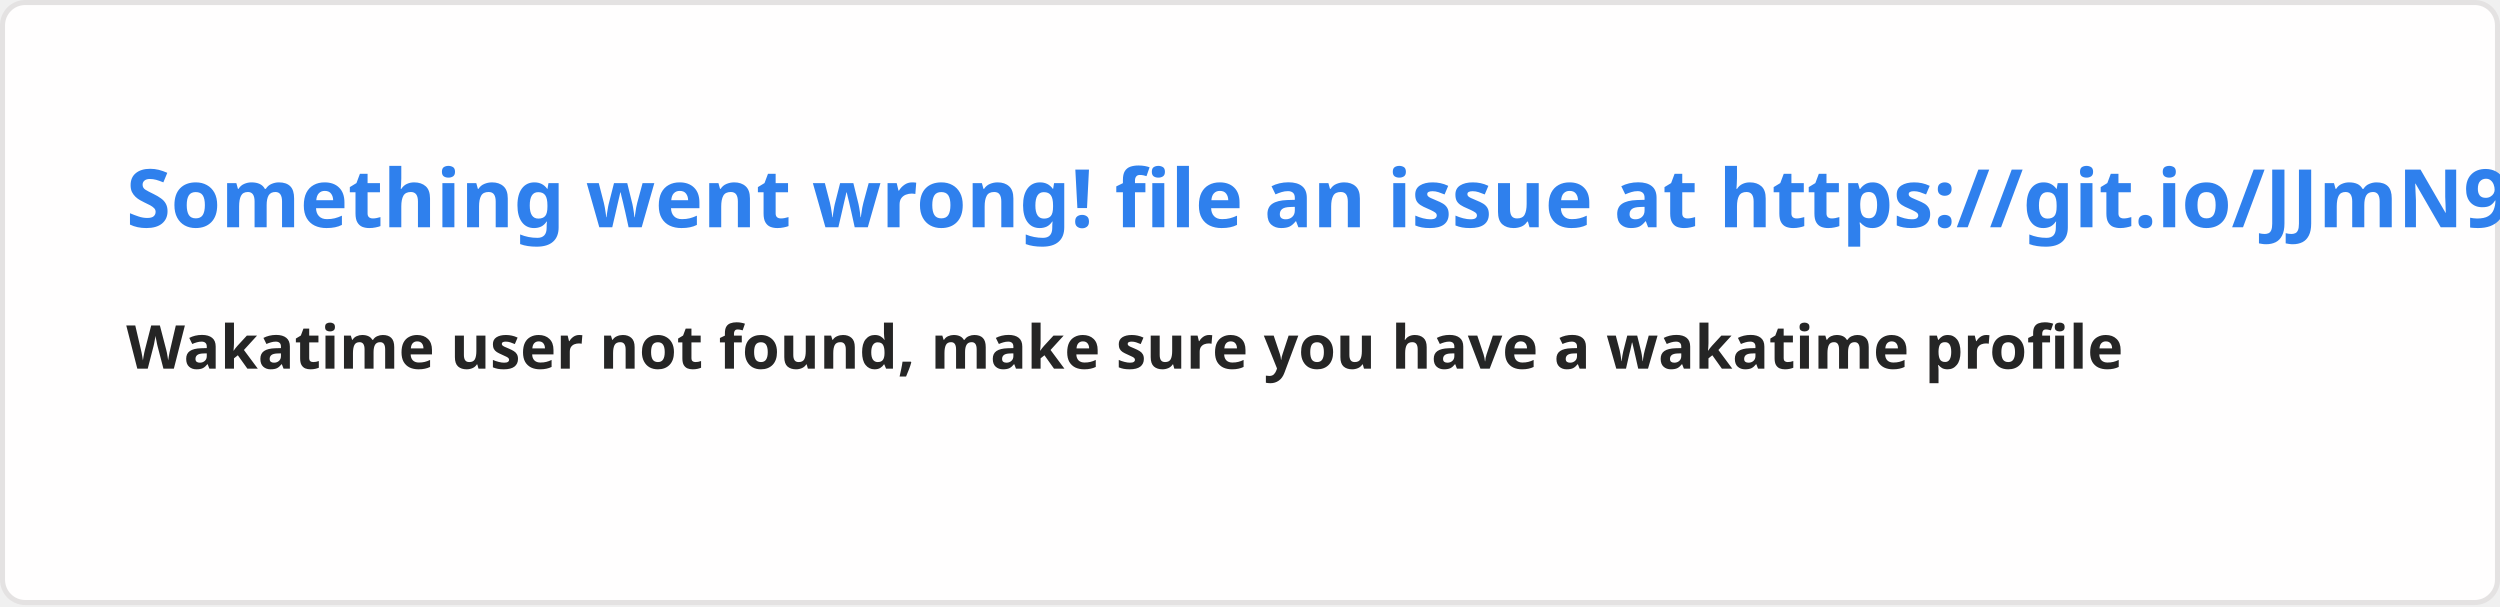
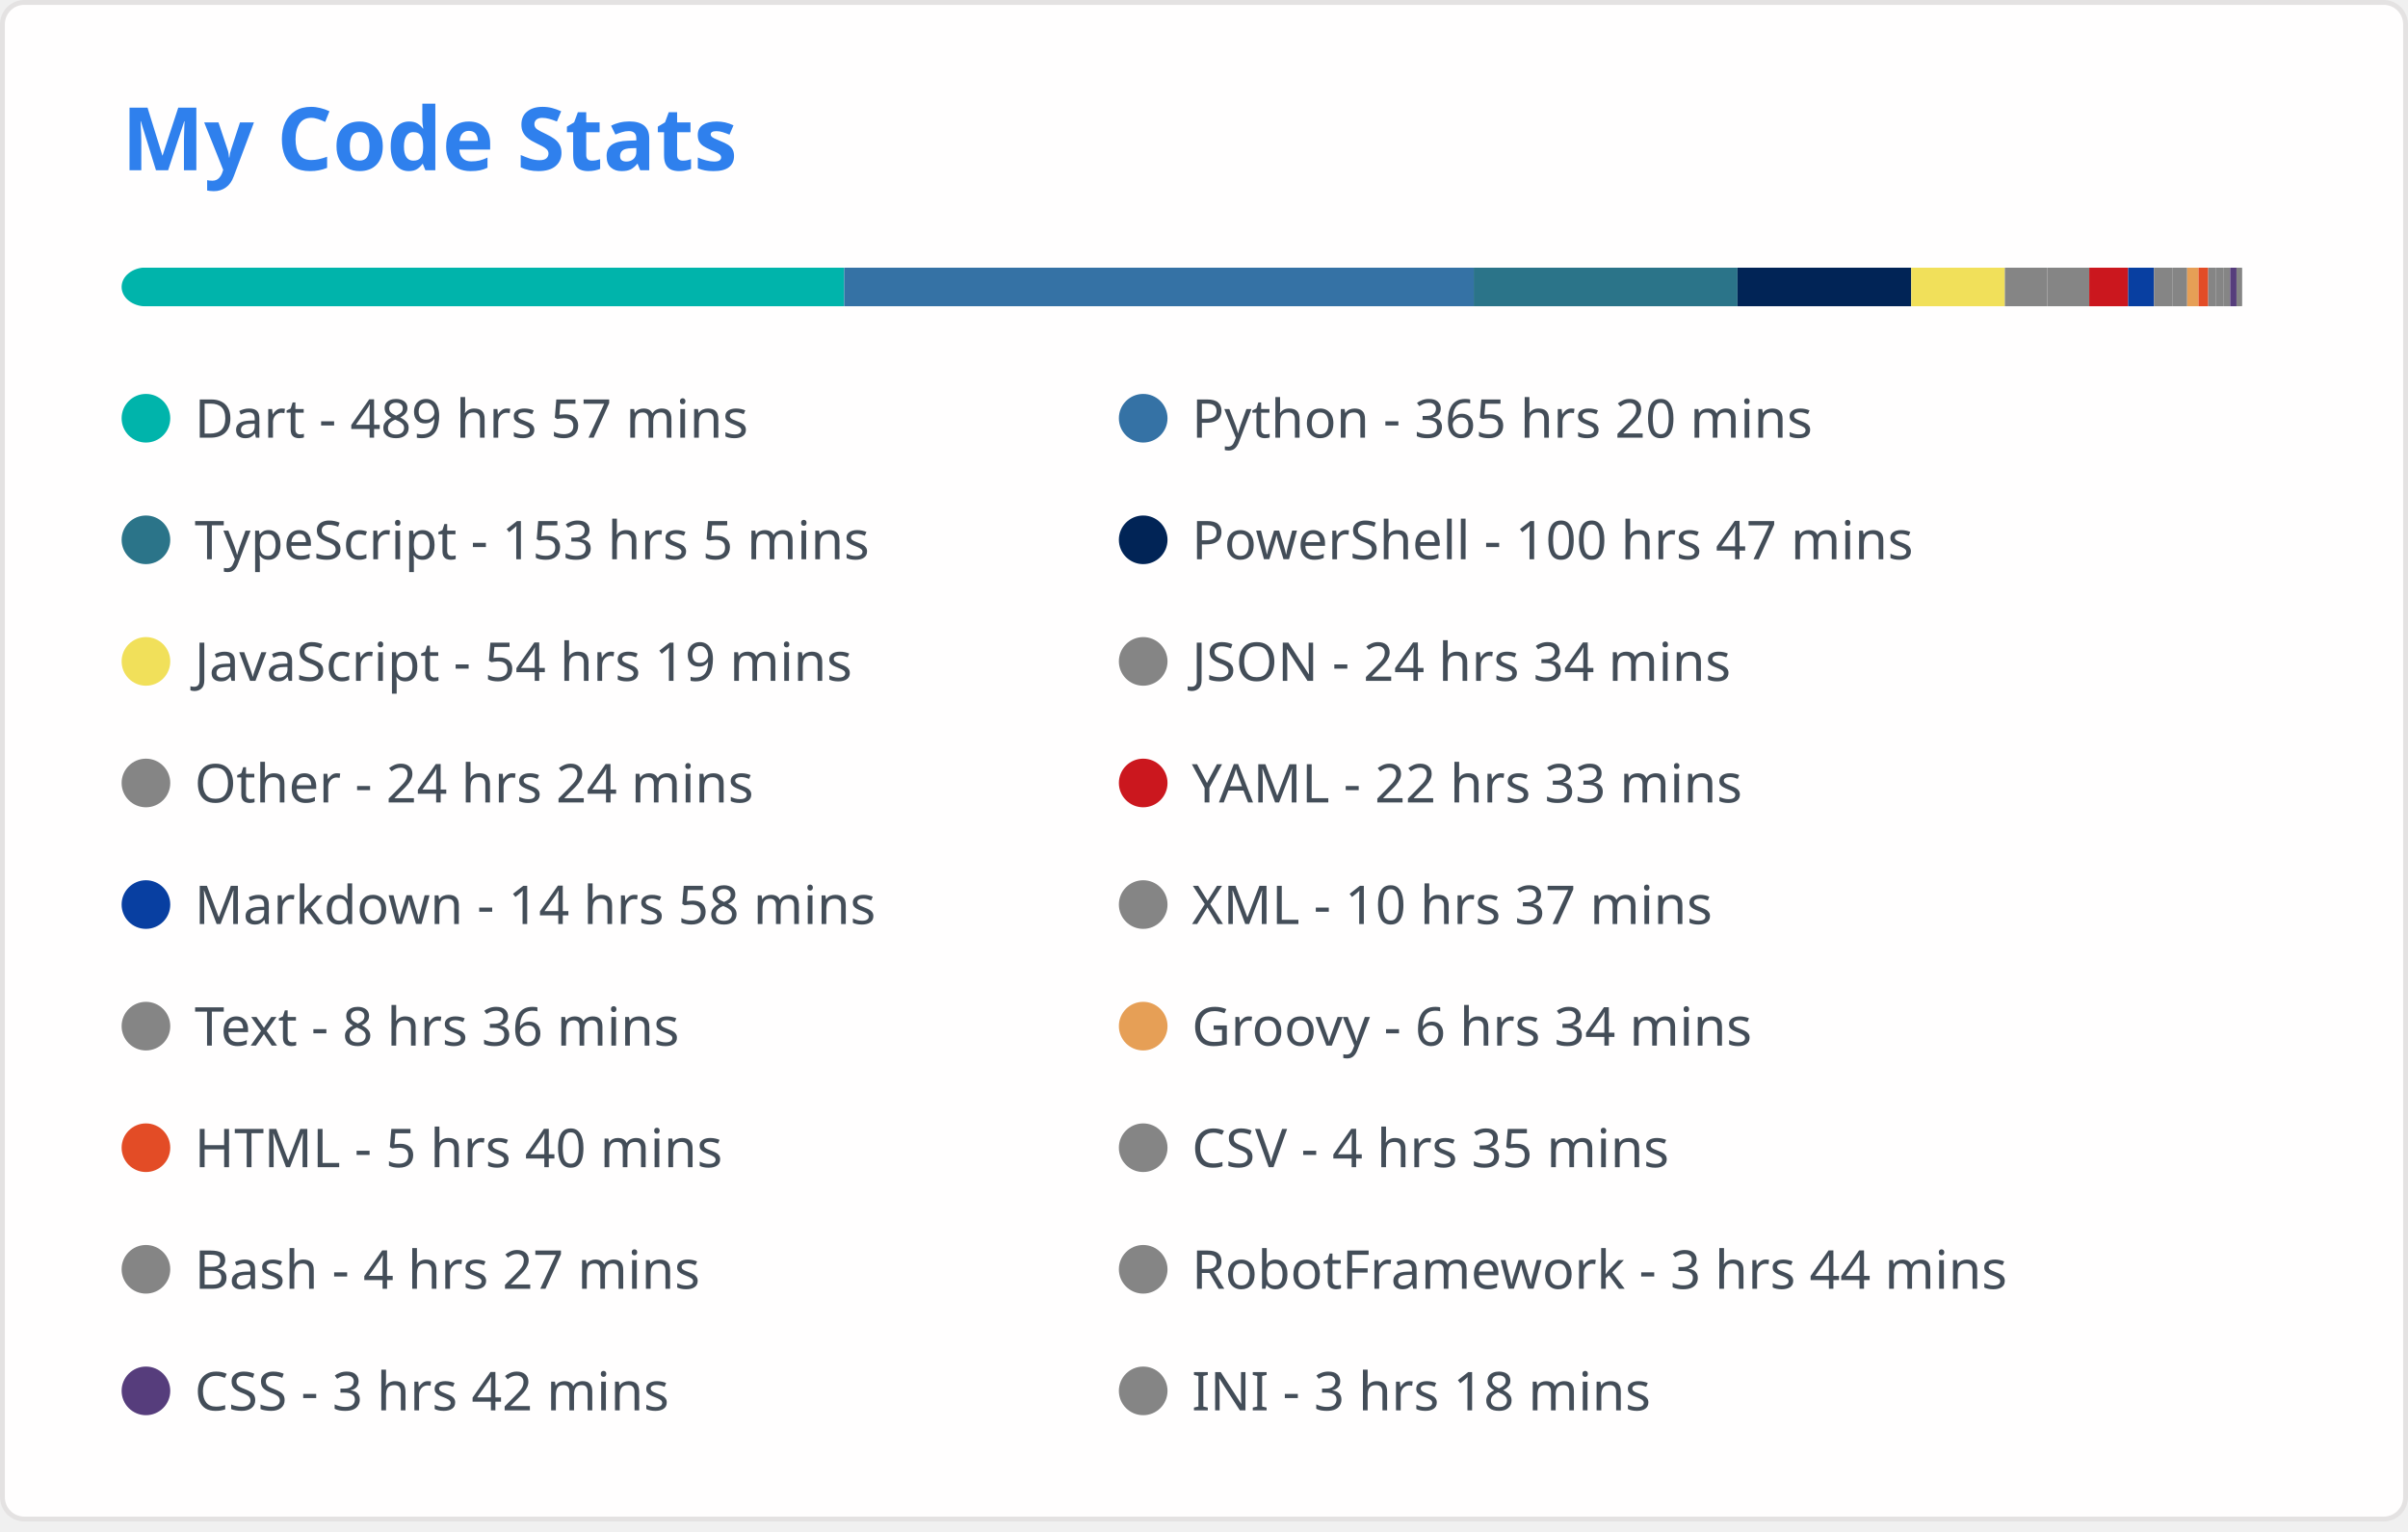
- <svg xmlns="http://www.w3.org/2000/svg" width="495" height="120" viewBox="0 0 495 120" fill="none">
+ <svg xmlns="http://www.w3.org/2000/svg" width="495" height="315" viewBox="0 0 495 315" fill="none">
  <style>
-     .text { font: 600 16px 'Segoe UI', Ubuntu, Sans-Serif; fill: #2F80ED }
-     .small { font: 600 12px 'Segoe UI', Ubuntu, Sans-Serif; fill: #252525 }
-     .gray { fill: #858585 }
-     </style>
-   <rect x="0.5" y="0.5" width="494" height="99%" rx="4.5" fill="#FFFEFE" stroke="#E4E2E2" />
-   <text x="25" y="45" class="text">Something went wrong! file an issue at https://git.io/JJmN9</text>
-   <text data-testid="message" x="25" y="55" class="text small">
-     <tspan x="25" dy="18">Wakatime user not found, make sure you have a wakatime profile</tspan>
-     <tspan x="25" dy="18" class="gray" />
-   </text>
+           .header {
+             font: 600 18px 'Segoe UI', Ubuntu, Sans-Serif;
+             fill: #2f80ed;
+             animation: fadeInAnimation 0.8s ease-in-out forwards;
+           }
+           @supports(-moz-appearance: auto) {
+             /* Selector detects Firefox */
+             .header { font-size: 15.5px; }
+           }
+           
+     
+     .stat {
+       font: 600 14px 'Segoe UI', Ubuntu, "Helvetica Neue", Sans-Serif; fill: #434d58;
+     }
+     @supports(-moz-appearance: auto) {
+       /* Selector detects Firefox */
+       .stat { font-size:12px; }
+     }
+     .stagger {
+       opacity: 0;
+       animation: fadeInAnimation 0.3s ease-in-out forwards;
+     }
+     .rank-text {
+       font: 800 24px 'Segoe UI', Ubuntu, Sans-Serif; fill: #434d58; 
+       animation: scaleInAnimation 0.3s ease-in-out forwards;
+     }
+     
+     .bold { font-weight: 700 }
+     .icon {
+       fill: #4c71f2;
+       display: none;
+     }
+     
+     .rank-circle-rim {
+       stroke: #2f80ed;
+       fill: none;
+       stroke-width: 6;
+       opacity: 0.2;
+     }
+     .rank-circle {
+       stroke: #2f80ed;
+       stroke-dasharray: 250;
+       fill: none;
+       stroke-width: 6;
+       stroke-linecap: round;
+       opacity: 0.8;
+       transform-origin: -10px 8px;
+       transform: rotate(-90deg);
+       animation: rankAnimation 1s forwards ease-in-out;
+     }
+     
+     @keyframes rankAnimation {
+       from {
+         stroke-dashoffset: 251.327;
+       }
+       to {
+         stroke-dashoffset: NaN;
+       }
+     }
+   
+   
+     .lang-name { font: 400 11px 'Segoe UI', Ubuntu, Sans-Serif; fill: #434d58 }
+     
+ 
+           
+     /* Animations */
+     @keyframes scaleInAnimation {
+       from {
+         transform: translate(-5px, 5px) scale(0);
+       }
+       to {
+         transform: translate(-5px, 5px) scale(1);
+       }
+     }
+     @keyframes fadeInAnimation {
+       from {
+         opacity: 0;
+       }
+       to {
+         opacity: 1;
+       }
+     }
+   
+           
+         </style>
+   <rect data-testid="card-bg" x="0.5" y="0.5" rx="4.5" height="99%" stroke="#e4e2e2" width="494" fill="#fffefe" stroke-opacity="1" />
+   <g data-testid="card-title" transform="translate(25, 35)">
+     <g transform="translate(0, 0)">
+       <text x="0" y="0" class="header" data-testid="header">My Code Stats</text>
+     </g>
+   </g>
+   <g data-testid="main-card-body" transform="translate(0, 55)">
+     <svg x="0" y="0" width="100%">
+       <mask id="rect-mask">
+         <rect x="25" y="0" width="440" height="8" fill="white" rx="5" />
+       </mask>
+       <rect mask="url(#rect-mask)" data-testid="lang-progress" x="0" y="0" width="173.538" height="8" fill="#00B4AB" />
+       <rect mask="url(#rect-mask)" data-testid="lang-progress" x="173.538" y="0" width="129.409" height="8" fill="#3572A5" />
+       <rect mask="url(#rect-mask)" data-testid="lang-progress" x="302.947" y="0" width="54.219" height="8" fill="#2b7489" />
+       <rect mask="url(#rect-mask)" data-testid="lang-progress" x="357.166" y="0" width="35.712" height="8" fill="#012456" />
+       <rect mask="url(#rect-mask)" data-testid="lang-progress" x="392.878" y="0" width="19.251" height="8" fill="#f1e05a" />
+       <rect mask="url(#rect-mask)" data-testid="lang-progress" x="412.129" y="0" width="8.696" height="8" fill="#858585" />
+       <rect mask="url(#rect-mask)" data-testid="lang-progress" x="420.825" y="0" width="8.649" height="8" fill="#858585" />
+       <rect mask="url(#rect-mask)" data-testid="lang-progress" x="429.474" y="0" width="7.998" height="8" fill="#cb171e" />
+       <rect mask="url(#rect-mask)" data-testid="lang-progress" x="437.472" y="0" width="5.301" height="8" fill="#083fa1" />
+       <rect mask="url(#rect-mask)" data-testid="lang-progress" x="442.773" y="0" width="3.767" height="8" fill="#858585" />
+       <rect mask="url(#rect-mask)" data-testid="lang-progress" x="446.539" y="0" width="3.069" height="8" fill="#858585" />
+       <rect mask="url(#rect-mask)" data-testid="lang-progress" x="449.608" y="0" width="2.325" height="8" fill="#e69f56" />
+       <rect mask="url(#rect-mask)" data-testid="lang-progress" x="451.933" y="0" width="1.999" height="8" fill="#e34c26" />
+       <rect mask="url(#rect-mask)" data-testid="lang-progress" x="453.933" y="0" width="1.627" height="8" fill="#858585" />
+       <rect mask="url(#rect-mask)" data-testid="lang-progress" x="455.56" y="0" width="1.581" height="8" fill="#858585" />
+       <rect mask="url(#rect-mask)" data-testid="lang-progress" x="457.141" y="0" width="1.302" height="8" fill="#858585" />
+       <rect mask="url(#rect-mask)" data-testid="lang-progress" x="458.443" y="0" width="1.302" height="8" fill="#563d7c" />
+       <rect mask="url(#rect-mask)" data-testid="lang-progress" x="459.745" y="0" width="1.163" height="8" fill="#858585" />
+       <g transform="translate(25, 25)">
+         <circle cx="5" cy="6" r="5" fill="#00B4AB" />
+         <text data-testid="lang-name" x="15" y="10" class="lang-name">
+         Dart - 489 hrs 57 mins
+       </text>
+       </g>
+       <g transform="translate(230, 25)">
+         <circle cx="5" cy="6" r="5" fill="#3572A5" />
+         <text data-testid="lang-name" x="15" y="10" class="lang-name">
+         Python - 365 hrs 20 mins
+       </text>
+       </g>
+       <g transform="translate(25, 50)">
+         <circle cx="5" cy="6" r="5" fill="#2b7489" />
+         <text data-testid="lang-name" x="15" y="10" class="lang-name">
+         TypeScript - 153 hrs 5 mins
+       </text>
+       </g>
+       <g transform="translate(230, 50)">
+         <circle cx="5" cy="6" r="5" fill="#012456" />
+         <text data-testid="lang-name" x="15" y="10" class="lang-name">
+         PowerShell - 100 hrs 47 mins
+       </text>
+       </g>
+       <g transform="translate(25, 75)">
+         <circle cx="5" cy="6" r="5" fill="#f1e05a" />
+         <text data-testid="lang-name" x="15" y="10" class="lang-name">
+         JavaScript - 54 hrs 19 mins
+       </text>
+       </g>
+       <g transform="translate(230, 75)">
+         <circle cx="5" cy="6" r="5" fill="#858585" />
+         <text data-testid="lang-name" x="15" y="10" class="lang-name">
+         JSON - 24 hrs 34 mins
+       </text>
+       </g>
+       <g transform="translate(25, 100)">
+         <circle cx="5" cy="6" r="5" fill="#858585" />
+         <text data-testid="lang-name" x="15" y="10" class="lang-name">
+         Other - 24 hrs 24 mins
+       </text>
+       </g>
+       <g transform="translate(230, 100)">
+         <circle cx="5" cy="6" r="5" fill="#cb171e" />
+         <text data-testid="lang-name" x="15" y="10" class="lang-name">
+         YAML - 22 hrs 33 mins
+       </text>
+       </g>
+       <g transform="translate(25, 125)">
+         <circle cx="5" cy="6" r="5" fill="#083fa1" />
+         <text data-testid="lang-name" x="15" y="10" class="lang-name">
+         Markdown - 14 hrs 58 mins
+       </text>
+       </g>
+       <g transform="translate(230, 125)">
+         <circle cx="5" cy="6" r="5" fill="#858585" />
+         <text data-testid="lang-name" x="15" y="10" class="lang-name">
+         XML - 10 hrs 37 mins
+       </text>
+       </g>
+       <g transform="translate(25, 150)">
+         <circle cx="5" cy="6" r="5" fill="#858585" />
+         <text data-testid="lang-name" x="15" y="10" class="lang-name">
+         Text - 8 hrs 36 mins
+       </text>
+       </g>
+       <g transform="translate(230, 150)">
+         <circle cx="5" cy="6" r="5" fill="#e69f56" />
+         <text data-testid="lang-name" x="15" y="10" class="lang-name">
+         Groovy - 6 hrs 34 mins
+       </text>
+       </g>
+       <g transform="translate(25, 175)">
+         <circle cx="5" cy="6" r="5" fill="#e34c26" />
+         <text data-testid="lang-name" x="15" y="10" class="lang-name">
+         HTML - 5 hrs 40 mins
+       </text>
+       </g>
+       <g transform="translate(230, 175)">
+         <circle cx="5" cy="6" r="5" fill="#858585" />
+         <text data-testid="lang-name" x="15" y="10" class="lang-name">
+         CSV - 4 hrs 35 mins
+       </text>
+       </g>
+       <g transform="translate(25, 200)">
+         <circle cx="5" cy="6" r="5" fill="#858585" />
+         <text data-testid="lang-name" x="15" y="10" class="lang-name">
+         Bash - 4 hrs 27 mins
+       </text>
+       </g>
+       <g transform="translate(230, 200)">
+         <circle cx="5" cy="6" r="5" fill="#858585" />
+         <text data-testid="lang-name" x="15" y="10" class="lang-name">
+         RobotFramework - 3 hrs 44 mins
+       </text>
+       </g>
+       <g transform="translate(25, 225)">
+         <circle cx="5" cy="6" r="5" fill="#563d7c" />
+         <text data-testid="lang-name" x="15" y="10" class="lang-name">
+         CSS - 3 hrs 42 mins
+       </text>
+       </g>
+       <g transform="translate(230, 225)">
+         <circle cx="5" cy="6" r="5" fill="#858585" />
+         <text data-testid="lang-name" x="15" y="10" class="lang-name">
+         INI - 3 hrs 18 mins
+       </text>
+       </g>
+     </svg>
+   </g>
</svg>
